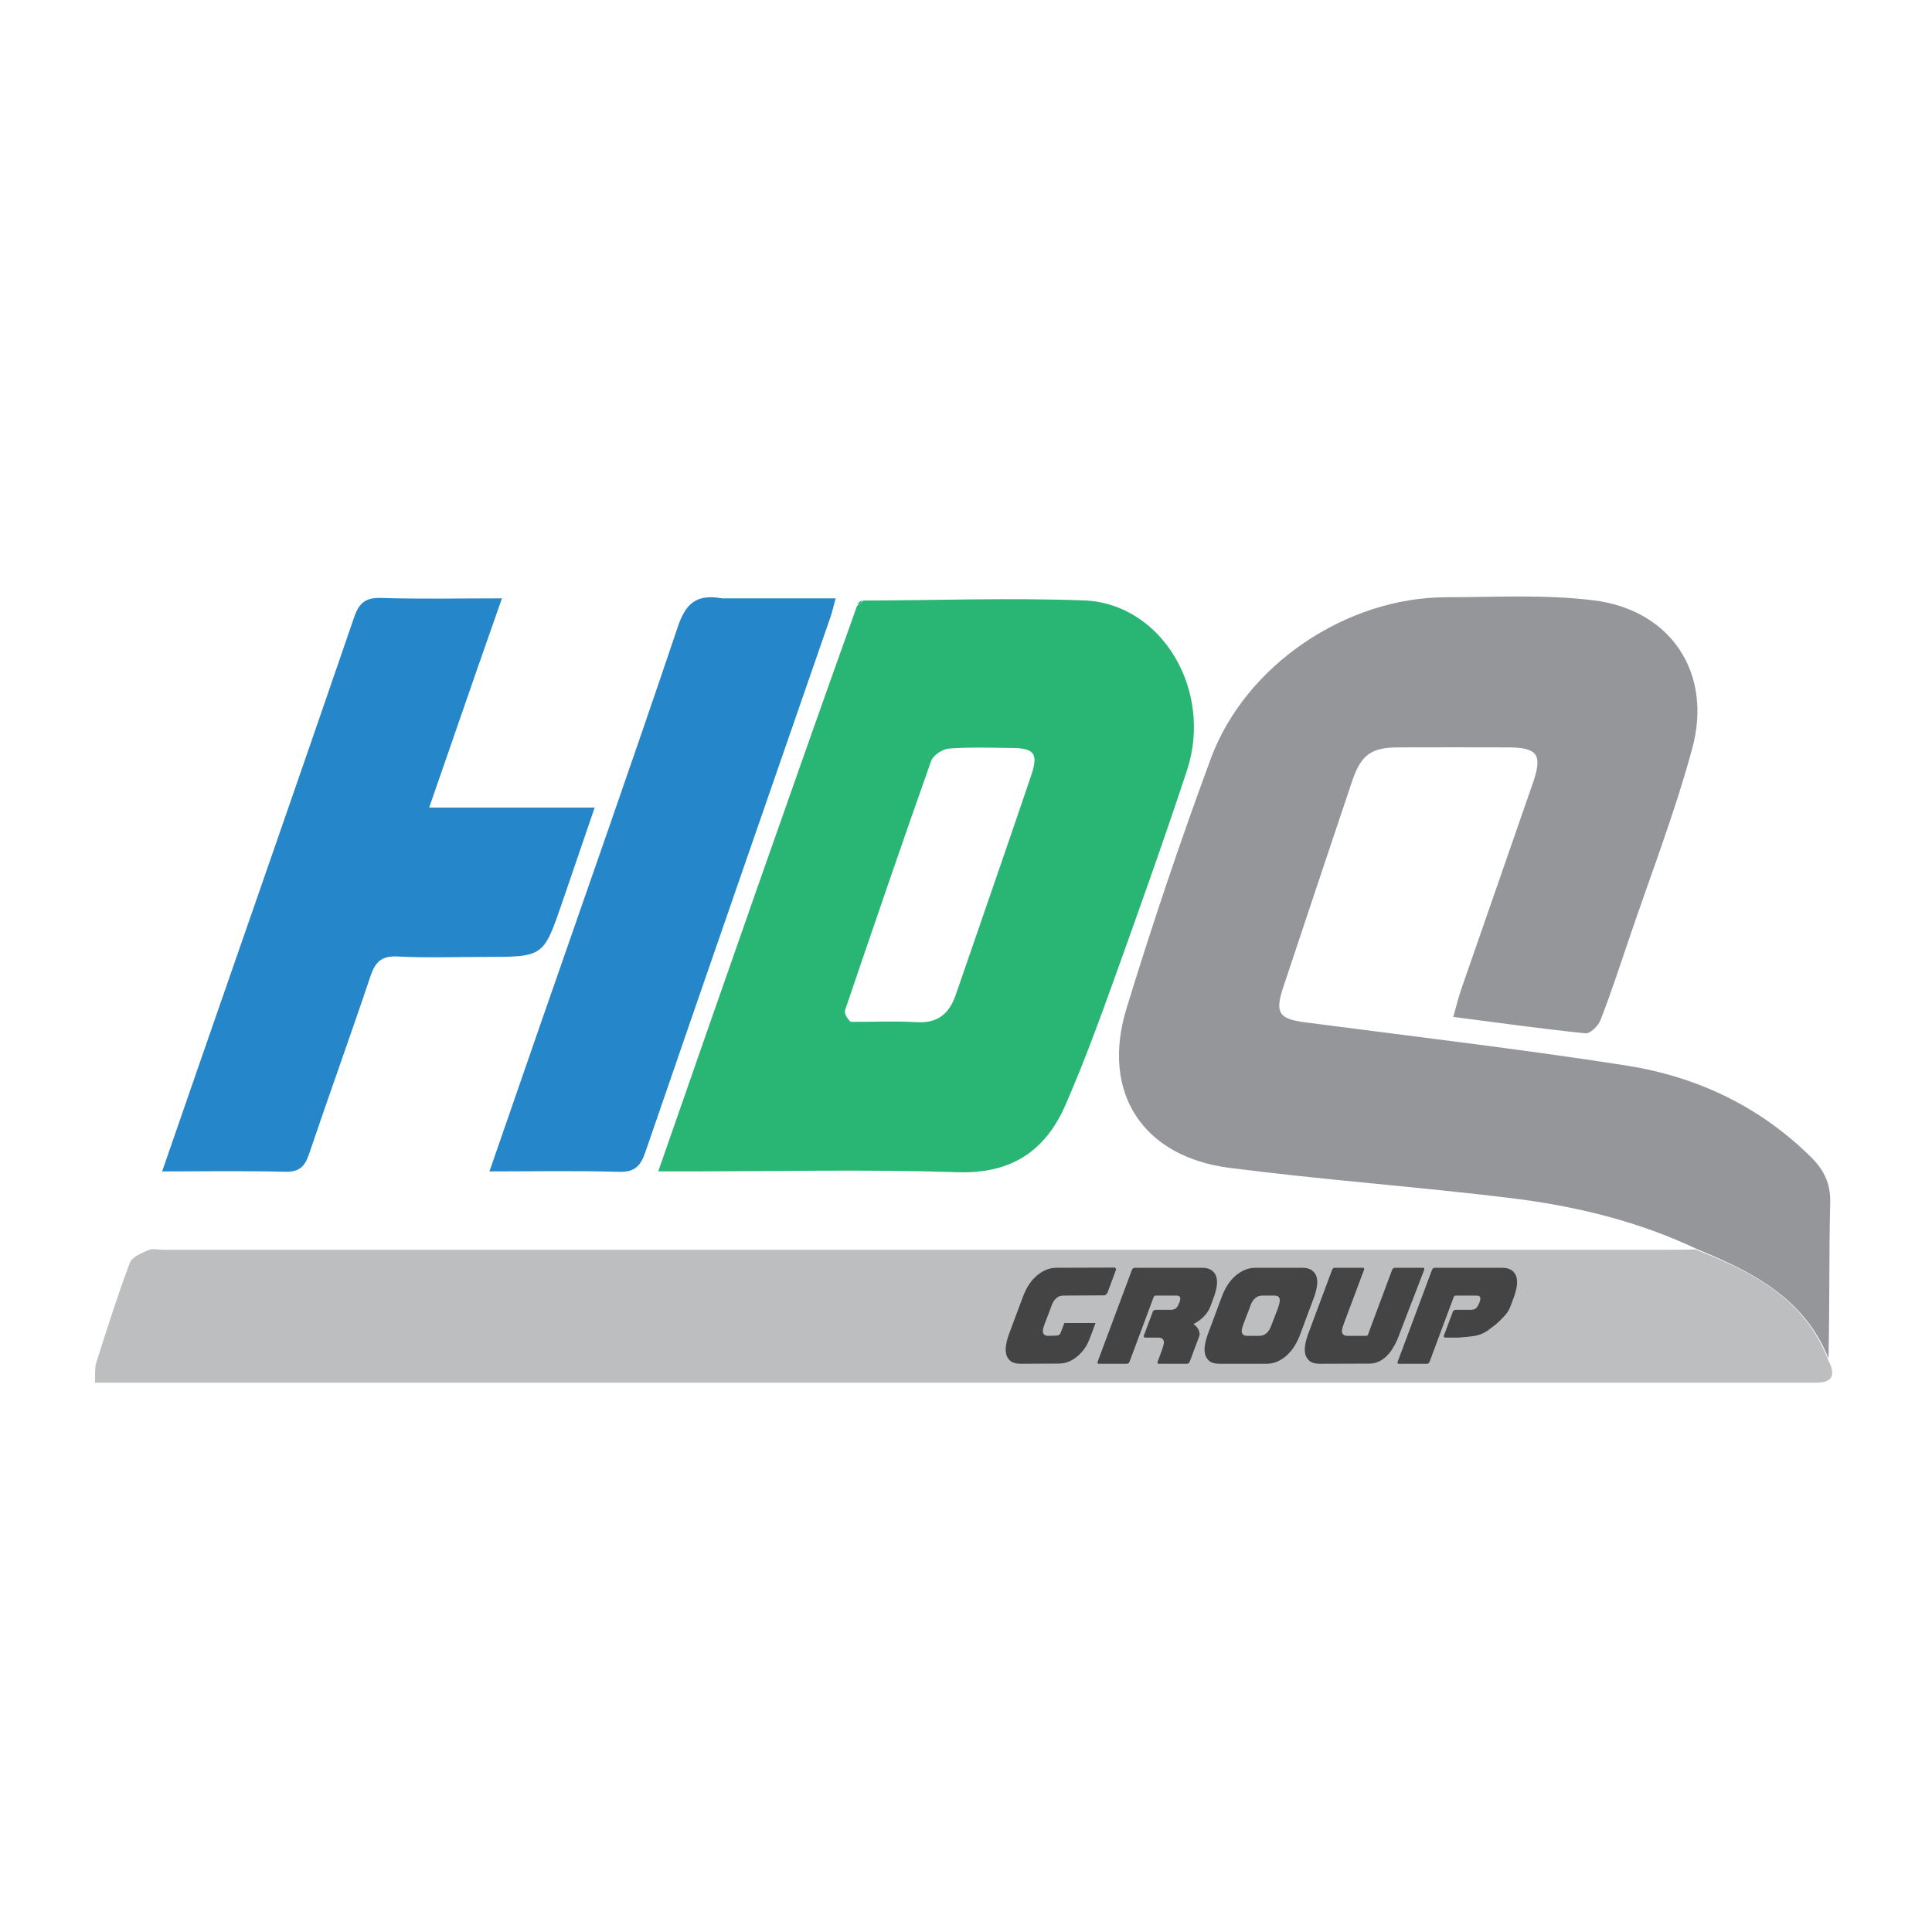
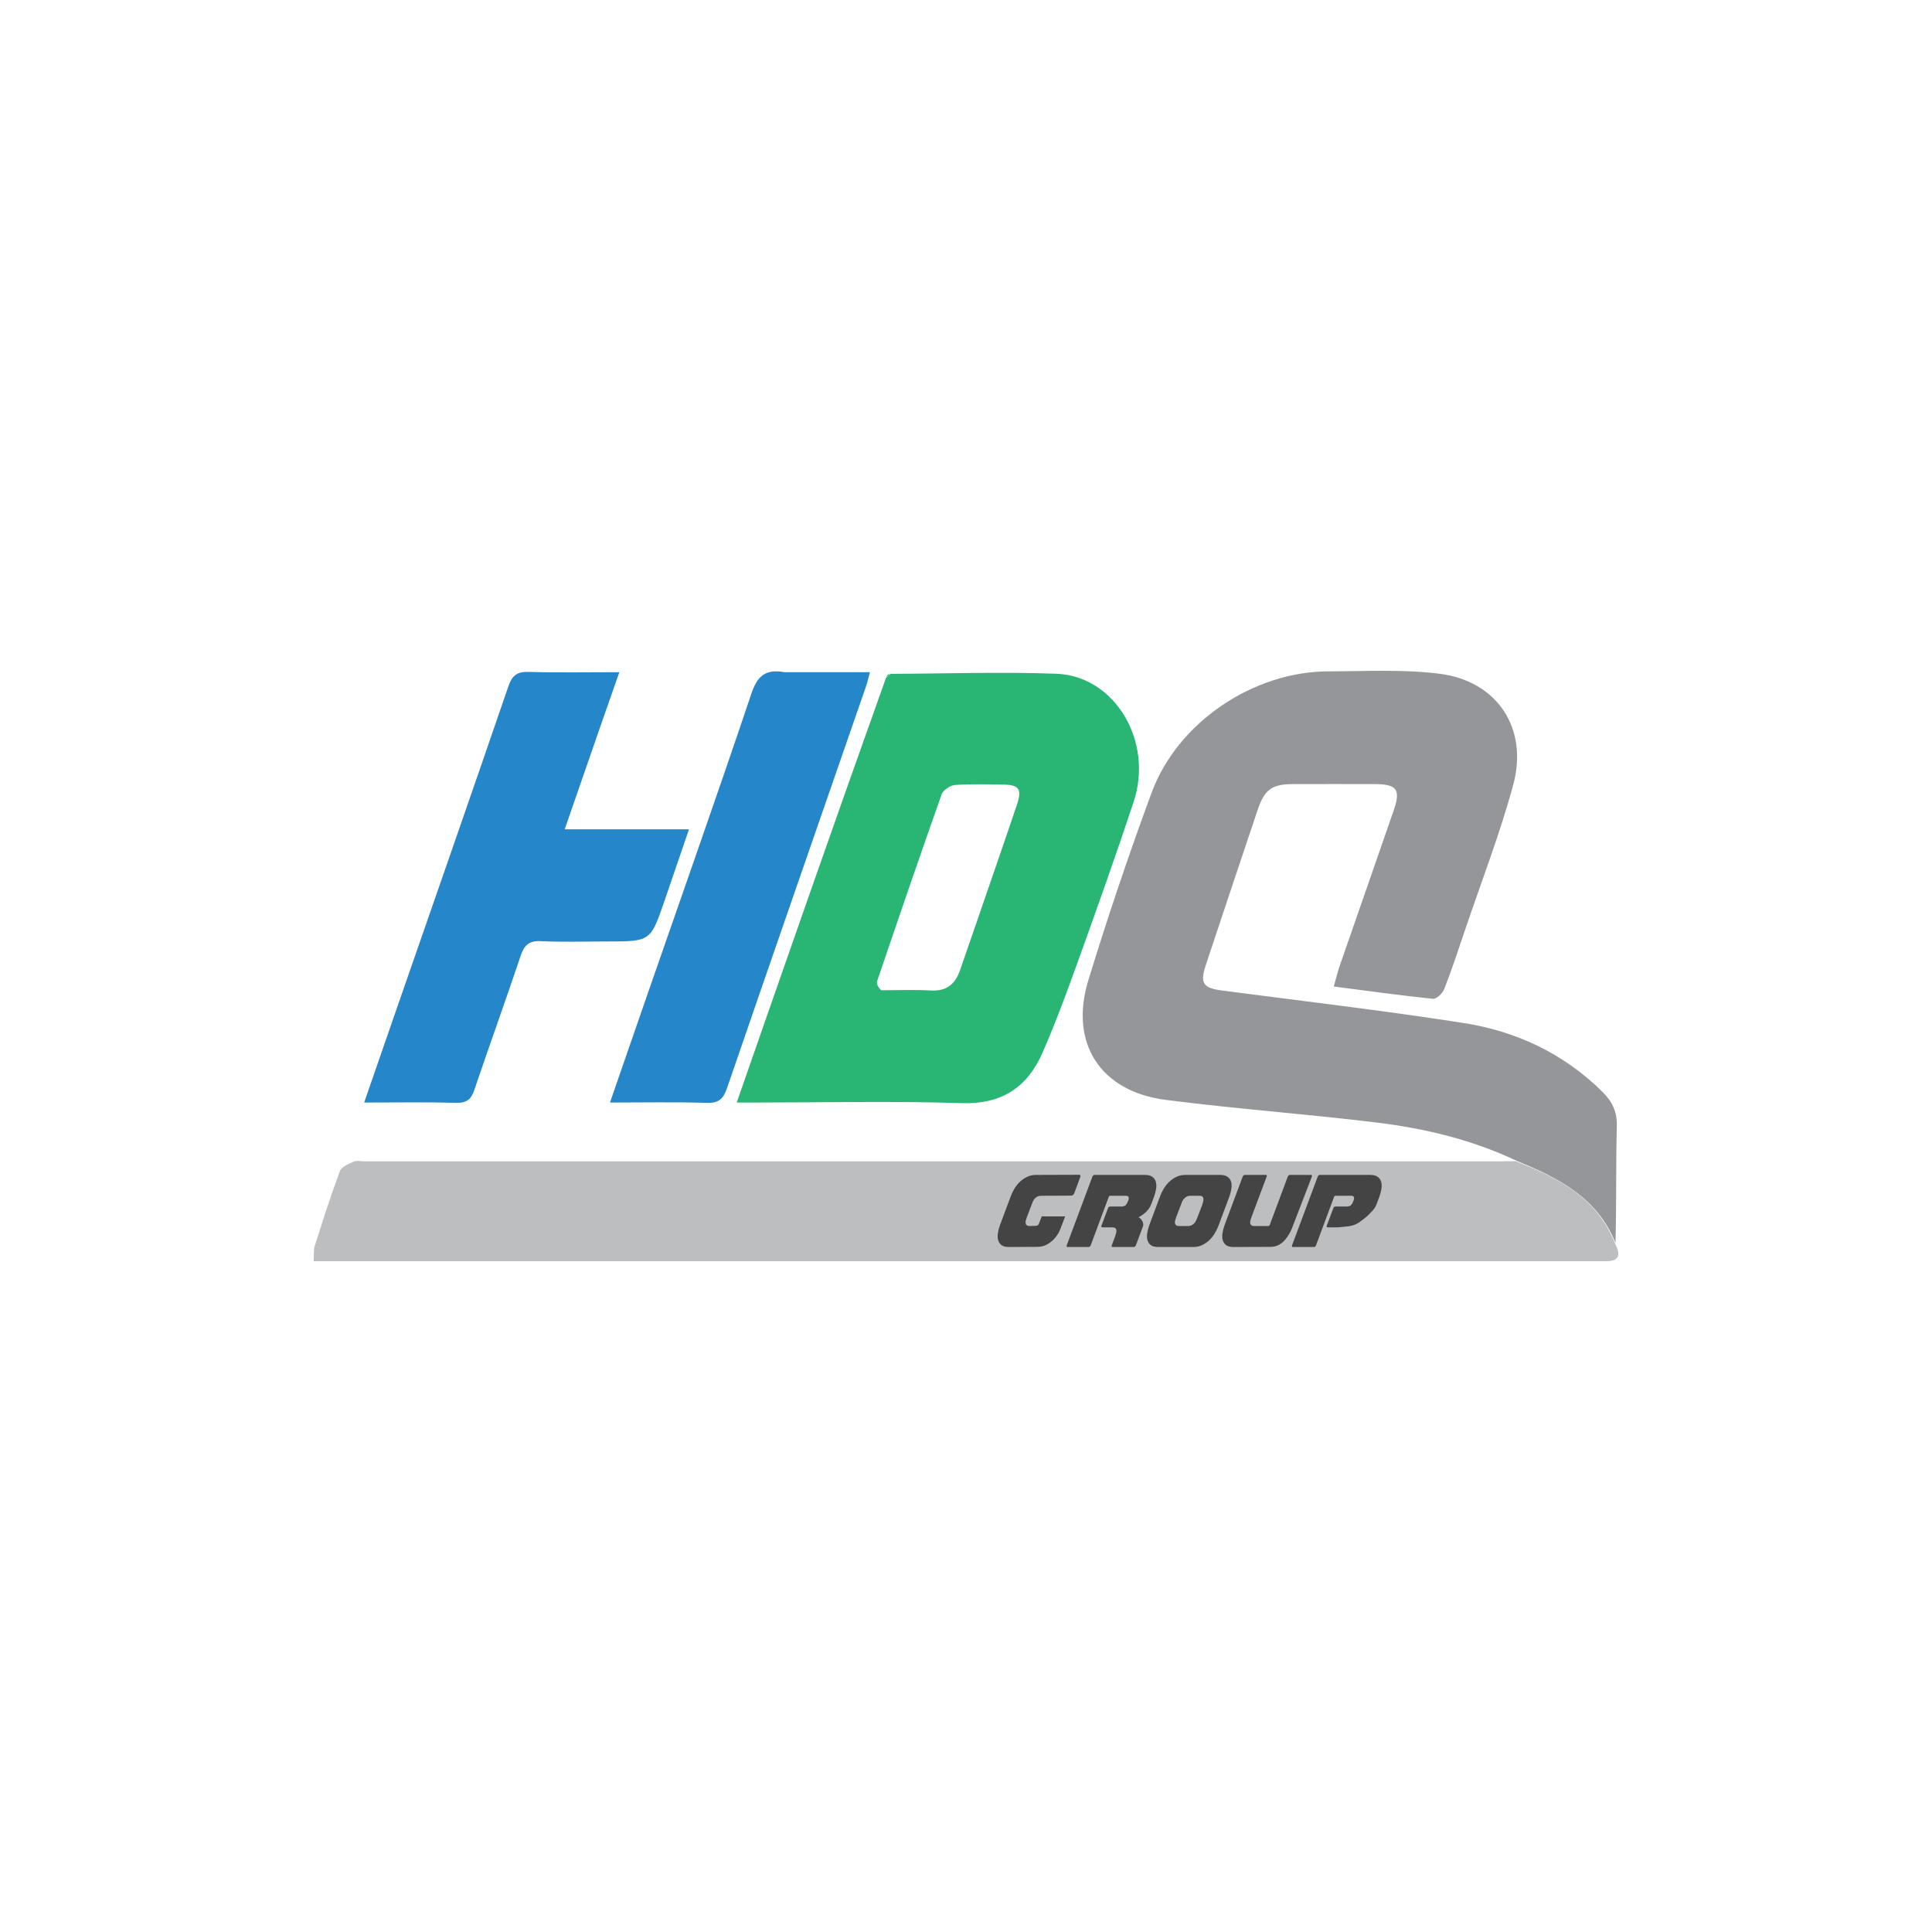
- <svg xmlns="http://www.w3.org/2000/svg" version="1.1" id="Layer_1" x="0px" y="0px" width="100%" viewBox="0 0 450 450" xml:space="preserve" height="100%">
+ <svg xmlns="http://www.w3.org/2000/svg" version="1.1" id="Layer_1" x="0px" y="0px" width="456" viewBox="0 0 450 450" xml:space="preserve" height="456">
  <defs id="defs16" />
-   <path fill="#95969a" opacity="1" stroke="none" d="m 395.396,291.001 c -13.811,-6.579 -28.529,-10.113 -43.572,-11.95 -21.786,-2.66 -43.709,-4.229 -65.474,-7.035 -20.255,-2.611 -29.945,-17.598 -23.974,-37.096 5.993,-19.568 12.538,-38.995 19.631,-58.192 8.068,-21.836 31.557,-37.59 54.832,-37.618 11.485,-0.014 23.098,-0.694 34.426,0.73 17.908,2.251 27.652,16.902 22.905,34.439 -4.122,15.231 -9.876,30.021 -14.938,44.996 -2.079,6.149 -4.105,12.322 -6.458,18.366 -0.515,1.323 -2.421,3.151 -3.511,3.039 -10.067,-1.033 -20.095,-2.441 -30.767,-3.821 0.706,-2.473 1.184,-4.51 1.865,-6.477 5.554,-16.043 11.172,-32.063 16.713,-48.11 2.246,-6.504 1.036,-8.169 -5.786,-8.19 -8.5,-0.026 -16.999,-0.025 -25.499,-0.001 -6.487,0.019 -8.782,1.692 -10.905,8.018 -5.35,15.937 -10.684,31.88 -15.986,47.833 -1.997,6.008 -1.024,7.387 5.111,8.191 24.896,3.263 49.849,6.177 74.653,10.038 16.428,2.557 31.154,9.46 43.185,21.385 2.971,2.944 4.561,6.111 4.446,10.564 -0.31,11.991 -0.098,23.996 -0.413,36.268 -5.556,-13.944 -17.638,-20.111 -30.486,-25.376 z" id="path2" />
-   <path fill="#bdbec0" opacity="1" stroke="none" d="m 394.89,291.016 c 13.353,5.25 25.435,11.417 30.972,25.832 1.847,3.57 0.807,5.259 -2.942,5.206 -1.166,-0.017 -2.333,-6.1e-4 -3.499,-6.1e-4 -130.122,1.5e-4 -260.245,2.1e-4 -390.367,2.4e-4 -2.129,0 -4.259,-10e-6 -6.944,-10e-6 0.118,-1.947 -0.081,-3.448 0.335,-4.754 2.472,-7.765 4.939,-15.54 7.789,-23.168 0.506,-1.355 2.712,-2.254 4.311,-2.955 0.978,-0.429 2.298,-0.08 3.464,-0.08 116.96,-7.9e-4 233.92,-10e-4 350.88,-0.005 1.832,-5e-5 3.664,-0.04 6.002,-0.076" id="path3" />
-   <path fill="#29b675" opacity="1" stroke="none" d="m 201.037,139.881 c 17.14,-0.061 34.3,-0.663 51.414,-0.035 18.134,0.666 30.192,20.927 23.998,39.665 -5.427,16.418 -11.239,32.712 -17.089,48.986 -3.484,9.691 -7.05,19.376 -11.161,28.811 -4.687,10.756 -12.615,16.127 -25.107,15.72 -21.121,-0.689 -42.281,-0.191 -63.424,-0.191 -1.807,-8e-5 -3.615,0 -6.351,0 15.407,-44.204 30.597,-87.784 46.301,-131.716 0.816,-0.647 1.118,-0.944 1.419,-1.24 m -2.904,98.133 c 5.157,0.003 10.328,-0.217 15.469,0.075 4.819,0.274 7.48,-2.012 8.962,-6.238 1.32,-3.764 2.613,-7.536 3.911,-11.308 4.595,-13.355 9.236,-26.695 13.754,-40.077 1.631,-4.832 0.652,-6.172 -4.221,-6.236 -4.99,-0.065 -9.998,-0.238 -14.963,0.121 -1.487,0.108 -3.685,1.548 -4.156,2.875 -6.83,19.263 -13.437,38.606 -20.017,57.957 -0.268,0.789 0.252,1.846 1.262,2.829 z" id="path4" />
-   <path fill="#2586c9" opacity="1" stroke="none" d="m 111.054,156.104 c -3.702,10.721 -7.294,21.064 -11.09,31.993 12.922,0 25.316,0 38.549,0 -2.681,7.833 -5.127,15 -7.587,22.163 -4.335,12.625 -4.339,12.624 -17.872,12.624 -6.825,-9e-5 -13.663,0.245 -20.471,-0.099 -3.73,-0.188 -5.182,1.272 -6.297,4.595 -4.652,13.872 -9.647,27.629 -14.327,41.491 -1.002,2.968 -2.364,4.14 -5.631,4.055 -9.293,-0.243 -18.597,-0.085 -28.563,-0.085 3.153,-9.106 6.121,-17.702 9.105,-26.293 11.891,-34.235 23.839,-68.45 35.599,-102.73 1.162,-3.388 2.649,-4.654 6.297,-4.542 9.12,0.28 18.253,0.092 28.144,0.092 -2.045,5.819 -3.896,11.088 -5.857,16.735 z" id="path5" />
-   <path fill="#2586c9" opacity="1" stroke="none" d="m 168.165,139.369 c 8.958,5.2e-4 17.436,5.2e-4 26.472,5.2e-4 -0.484,1.756 -0.784,3.14 -1.244,4.469 -14.373,41.499 -28.799,82.98 -43.077,124.511 -1.137,3.307 -2.518,4.708 -6.238,4.594 -9.794,-0.301 -19.604,-0.102 -30.073,-0.102 3.975,-11.478 7.763,-22.441 11.568,-33.397 10.808,-31.117 21.779,-62.18 32.285,-93.399 1.824,-5.421 4.287,-7.766 10.308,-6.677 z" id="path6" />
-   <path fill="#1bb26b" opacity="1" stroke="none" d="m 200.69,139.873 c 0.045,0.304 -0.256,0.6 -0.877,0.964 -0.036,-0.279 0.247,-0.626 0.877,-0.964 z" id="path7" />
-   <path d="m 247.779,301.762 c -0.496,0.002 -0.917,0.091 -1.264,0.274 -0.322,0.183 -0.607,0.422 -0.855,0.719 -0.223,0.274 -0.409,0.582 -0.558,0.924 -0.149,0.342 -0.273,0.673 -0.372,0.993 l -1.375,3.595 c -0.124,0.32 -0.235,0.651 -0.335,0.993 -0.099,0.342 -0.136,0.651 -0.112,0.924 0.025,0.274 0.136,0.502 0.335,0.685 0.198,0.183 0.533,0.287 1.004,0.274 l 1.579,-0.045 c 0.273,-0.008 0.508,-0.034 0.706,-0.103 0.223,-0.091 0.397,-0.285 0.52,-0.582 l 0.856,-2.259 7.263,0.003 c -0.297,0.822 -1.564,4.345 -2.059,5.166 -0.471,0.799 -1.028,1.518 -1.673,2.157 -0.644,0.616 -1.375,1.13 -2.193,1.541 -0.818,0.388 -1.722,0.577 -2.714,0.582 l -8.791,0.045 c -1.016,0.005 -1.784,-0.194 -2.305,-0.582 -0.52,-0.411 -0.867,-0.924 -1.041,-1.541 -0.173,-0.639 -0.198,-1.358 -0.074,-2.157 0.124,-0.822 0.335,-1.644 0.632,-2.465 l 3.308,-8.868 c 0.297,-0.822 0.682,-1.632 1.152,-2.431 0.496,-0.822 1.066,-1.541 1.71,-2.157 0.669,-0.639 1.413,-1.153 2.23,-1.541 0.843,-0.411 1.76,-0.613 2.751,-0.616 l 13.475,-0.045 c 0.149,-5e-4 0.248,0.069 0.297,0.205 0.074,0.137 0.074,0.297 0,0.479 l -1.896,5.102 c -0.074,0.183 -0.198,0.342 -0.372,0.479 -0.149,0.137 -0.297,0.205 -0.446,0.205 z m 34.981,0.274 c 0.297,-0.822 0.508,-1.632 0.632,-2.431 0.124,-0.822 0.099,-1.541 -0.074,-2.157 -0.173,-0.639 -0.533,-1.153 -1.078,-1.541 -0.52,-0.411 -1.276,-0.616 -2.268,-0.616 H 264.284 c -0.297,0 -0.52,0.194 -0.669,0.582 l -7.918,21.195 c -0.149,0.388 -0.074,0.582 0.223,0.582 h 6.58 c 0.273,0 0.483,-0.194 0.632,-0.582 l 5.576,-14.963 c 0.05,-0.114 0.099,-0.194 0.149,-0.24 0.074,-0.069 0.198,-0.103 0.372,-0.103 h 4.721 c 0.57,0 0.88,0.16 0.929,0.479 0.074,0.297 0.012,0.685 -0.186,1.164 -0.198,0.502 -0.421,0.902 -0.669,1.198 -0.223,0.274 -0.62,0.434 -1.19,0.479 h -3.532 c -0.421,0 -0.682,0.137 -0.781,0.411 l -2.119,5.65 c -0.074,0.274 0.087,0.411 0.483,0.411 h 3.011 c 0.446,0.023 0.756,0.137 0.929,0.342 0.173,0.183 0.26,0.411 0.26,0.685 0.025,0.274 -0.025,0.582 -0.149,0.924 -0.099,0.342 -0.198,0.662 -0.297,0.959 l -0.967,2.602 c -0.149,0.388 -0.074,0.582 0.223,0.582 h 6.58 c 0.297,0 0.52,-0.194 0.669,-0.582 l 2.193,-5.855 c 0.099,-0.274 0.112,-0.548 0.037,-0.822 -0.05,-0.297 -0.149,-0.571 -0.297,-0.822 -0.124,-0.251 -0.285,-0.468 -0.483,-0.651 -0.198,-0.205 -0.372,-0.354 -0.52,-0.445 h -0.074 v -0.069 c 0.942,-0.502 1.747,-1.096 2.416,-1.78 0.669,-0.685 1.152,-1.415 1.45,-2.191 z m 9.665,-6.745 c -0.991,0 -1.908,0.205 -2.751,0.616 -0.818,0.388 -1.561,0.902 -2.23,1.541 -0.644,0.616 -1.214,1.335 -1.71,2.157 -0.471,0.799 -0.855,1.609 -1.152,2.431 l -3.308,8.868 c -0.297,0.822 -0.508,1.644 -0.632,2.465 -0.124,0.799 -0.099,1.518 0.074,2.157 0.173,0.616 0.52,1.13 1.041,1.541 0.52,0.388 1.289,0.582 2.305,0.582 h 10.892 c 0.991,0 1.896,-0.194 2.714,-0.582 0.843,-0.411 1.586,-0.924 2.23,-1.541 0.669,-0.639 1.239,-1.358 1.71,-2.157 0.496,-0.822 0.892,-1.644 1.19,-2.465 l 3.308,-8.868 c 0.297,-0.822 0.508,-1.632 0.632,-2.431 0.124,-0.822 0.099,-1.541 -0.074,-2.157 -0.173,-0.639 -0.533,-1.153 -1.078,-1.541 -0.52,-0.411 -1.276,-0.616 -2.268,-0.616 z m 5.242,9.382 -1.375,3.595 c -0.124,0.32 -0.26,0.651 -0.409,0.993 -0.149,0.342 -0.335,0.651 -0.558,0.924 -0.223,0.274 -0.508,0.502 -0.855,0.685 -0.322,0.183 -0.719,0.274 -1.19,0.274 h -2.714 c -0.471,0 -0.805,-0.091 -1.004,-0.274 -0.198,-0.183 -0.31,-0.411 -0.335,-0.685 -0.025,-0.274 0.012,-0.582 0.112,-0.924 0.099,-0.342 0.211,-0.673 0.335,-0.993 l 1.375,-3.595 c 0.099,-0.32 0.223,-0.651 0.372,-0.993 0.149,-0.342 0.335,-0.651 0.558,-0.924 0.248,-0.297 0.533,-0.536 0.855,-0.719 0.347,-0.183 0.768,-0.274 1.264,-0.274 h 2.714 c 0.471,0 0.793,0.091 0.967,0.274 0.198,0.183 0.297,0.422 0.297,0.719 0.025,0.274 -0.012,0.582 -0.112,0.924 -0.099,0.342 -0.198,0.673 -0.297,0.993 z m 16.245,6.471 c -0.471,0 -0.805,-0.091 -1.004,-0.274 -0.198,-0.183 -0.31,-0.411 -0.335,-0.685 -0.025,-0.274 0.012,-0.582 0.112,-0.924 0.099,-0.342 0.211,-0.673 0.335,-0.993 l 4.647,-12.395 c 0.149,-0.388 0.087,-0.582 -0.186,-0.582 h -6.58 c -0.297,0 -0.52,0.194 -0.669,0.582 l -5.613,15.031 c -0.297,0.822 -0.508,1.644 -0.632,2.465 -0.124,0.799 -0.099,1.518 0.074,2.157 0.173,0.616 0.52,1.13 1.041,1.541 0.52,0.388 1.289,0.585 2.305,0.582 l 11.5,-0.036 c 3.086,-0.009 5.102,-2.382 6.513,-5.475 l 6.262,-16.265 c 0.149,-0.388 0.074,-0.582 -0.223,-0.582 h -6.58 c -0.297,0 -0.52,0.194 -0.669,0.582 l -5.576,14.963 c -0.05,0.114 -0.111,0.194 -0.186,0.24 -0.05,0.046 -0.149,0.068 -0.297,0.068 z m 38.735,-9.108 c 0.297,-0.822 0.508,-1.632 0.632,-2.431 0.124,-0.822 0.099,-1.541 -0.074,-2.157 -0.173,-0.639 -0.533,-1.153 -1.078,-1.541 -0.52,-0.411 -1.276,-0.616 -2.268,-0.616 h -15.687 c -0.297,0 -0.52,0.194 -0.669,0.582 l -7.918,21.195 c -0.149,0.388 -0.074,0.582 0.223,0.582 h 6.58 c 0.273,0 0.483,-0.194 0.632,-0.582 l 5.576,-14.963 c 0.05,-0.114 0.099,-0.194 0.149,-0.24 0.074,-0.069 0.198,-0.103 0.372,-0.103 h 4.721 c 0.57,0 0.88,0.16 0.929,0.479 0.074,0.297 0.012,0.685 -0.186,1.164 -0.198,0.502 -0.421,0.902 -0.669,1.198 -0.223,0.274 -0.62,0.434 -1.19,0.479 h -3.532 c -0.421,0 -0.682,0.137 -0.781,0.411 l -2.119,5.65 c -0.074,0.274 0.087,0.411 0.483,0.411 h 3.011 c 3.208,-0.32 4.528,-0.24 6.588,-1.536 l 1.891,-1.423 c 0.879,-0.725 1.372,-1.287 2.041,-1.972 0.669,-0.685 1.152,-1.415 1.45,-2.191 z" id="text1" style="font-size:35.323px;font-family:'Easy Ride Super-Italic';-inkscape-font-specification:'Easy Ride Super-Italic, Normal';fill:#444445;stroke-width:2.973" aria-label="GROUP" />
+   <path fill="#95969a" opacity="1" stroke="none" d="m 353.387,270.438 c -10.372,-4.94 -21.424,-7.594 -32.721,-8.974 -16.361,-1.998 -32.824,-3.176 -49.168,-5.283 -15.21,-1.961 -22.488,-13.215 -18.004,-27.858 4.5,-14.695 9.416,-29.284 14.742,-43.7 6.059,-16.398 23.698,-28.229 41.177,-28.25 8.625,-0.011 17.346,-0.521 25.853,0.548 13.448,1.691 20.765,12.693 17.201,25.862 -3.096,11.438 -7.416,22.545 -11.218,33.79 -1.561,4.618 -3.083,9.253 -4.849,13.792 -0.387,0.993 -1.818,2.366 -2.636,2.282 -7.56,-0.776 -15.09,-1.833 -23.105,-2.87 0.53,-1.857 0.889,-3.387 1.401,-4.864 4.171,-12.047 8.39,-24.078 12.551,-36.129 1.686,-4.884 0.778,-6.135 -4.345,-6.15 -6.383,-0.019 -12.766,-0.019 -19.149,-7.5e-4 -4.872,0.014 -6.595,1.271 -8.19,6.021 -4.018,11.968 -8.023,23.94 -12.005,35.921 -1.499,4.512 -0.769,5.547 3.838,6.151 18.696,2.451 37.435,4.639 56.062,7.538 12.337,1.92 23.395,7.104 32.43,16.059 2.231,2.211 3.425,4.589 3.339,7.933 -0.232,9.005 -0.073,18.02 -0.31,27.236 -4.173,-10.472 -13.245,-15.103 -22.894,-19.056 z" id="path2" style="stroke-width:0.751" />
+   <path fill="#bdbec0" opacity="1" stroke="none" d="m 353.008,270.449 c 10.028,3.942 19.1,8.573 23.259,19.399 1.387,2.681 0.606,3.949 -2.21,3.909 -0.876,-0.013 -1.752,-4.6e-4 -2.627,-4.6e-4 -97.717,1.1e-4 -195.434,1.6e-4 -293.151,1.8e-4 -1.599,0 -3.198,-10e-6 -5.215,-10e-6 0.088,-1.462 -0.061,-2.589 0.251,-3.57 1.856,-5.831 3.709,-11.67 5.849,-17.399 0.38,-1.017 2.036,-1.692 3.238,-2.219 0.735,-0.322 1.726,-0.06 2.601,-0.06 87.833,-6e-4 175.665,-7.5e-4 263.498,-0.004 1.376,-3e-5 2.752,-0.03 4.507,-0.057" id="path3" style="stroke-width:0.751" />
+   <path fill="#29b675" opacity="1" stroke="none" d="m 207.431,156.953 c 12.871,-0.046 25.758,-0.498 38.61,-0.026 13.618,0.5 22.673,15.715 18.021,29.787 -4.076,12.329 -8.44,24.565 -12.833,36.786 -2.616,7.277 -5.294,14.551 -8.382,21.636 -3.52,8.078 -9.473,12.111 -18.854,11.805 -15.861,-0.517 -31.751,-0.143 -47.629,-0.144 -1.357,-6e-5 -2.714,0 -4.769,0 11.57,-33.196 22.977,-65.923 34.77,-98.914 0.613,-0.486 0.839,-0.709 1.066,-0.931 m -2.181,73.694 c 3.873,0.002 7.756,-0.163 11.616,0.057 3.619,0.205 5.617,-1.511 6.73,-4.684 0.991,-2.826 1.962,-5.66 2.937,-8.492 3.451,-10.029 6.936,-20.047 10.329,-30.096 1.225,-3.629 0.49,-4.635 -3.17,-4.683 -3.748,-0.049 -7.508,-0.179 -11.237,0.091 -1.117,0.081 -2.767,1.163 -3.121,2.159 -5.129,14.466 -10.091,28.992 -15.032,43.524 -0.201,0.592 0.189,1.386 0.948,2.125 z" id="path4" style="stroke-width:0.751" />
+   <path fill="#2586c9" opacity="1" stroke="none" d="m 139.858,169.135 c -2.78,8.051 -5.477,15.818 -8.328,24.026 9.704,0 19.012,0 28.949,0 -2.013,5.882 -3.85,11.264 -5.697,16.643 -3.256,9.481 -3.258,9.48 -13.422,9.48 -5.125,-7e-5 -10.26,0.184 -15.373,-0.074 -2.801,-0.141 -3.892,0.955 -4.729,3.451 -3.493,10.417 -7.244,20.748 -10.759,31.159 -0.753,2.229 -1.775,3.109 -4.228,3.045 -6.979,-0.182 -13.965,-0.064 -21.449,-0.064 2.368,-6.838 4.597,-13.294 6.837,-19.745 8.93,-25.709 17.902,-51.403 26.733,-77.146 0.873,-2.544 1.989,-3.495 4.729,-3.411 6.848,0.21 13.708,0.069 21.135,0.069 -1.535,4.37 -2.926,8.327 -4.399,12.568 z" id="path5" style="stroke-width:0.751" />
+   <path fill="#2586c9" opacity="1" stroke="none" d="m 182.746,156.568 c 6.727,4e-4 13.094,4e-4 19.879,4e-4 -0.364,1.319 -0.589,2.358 -0.934,3.356 -10.794,31.164 -21.627,62.315 -32.349,93.503 -0.854,2.483 -1.891,3.536 -4.685,3.45 -7.355,-0.226 -14.722,-0.076 -22.584,-0.076 2.985,-8.62 5.83,-16.852 8.687,-25.08 8.116,-23.368 16.355,-46.695 24.245,-70.139 1.37,-4.071 3.219,-5.832 7.741,-5.014 z" id="path6" style="stroke-width:0.751" />
+   <path fill="#1bb26b" opacity="1" stroke="none" d="m 207.171,156.946 c 0.034,0.229 -0.193,0.451 -0.658,0.724 -0.027,-0.21 0.186,-0.47 0.658,-0.724 z" id="path7" style="stroke-width:0.751" />
+   <path d="m 242.533,278.519 c -0.372,0.002 -0.689,0.069 -0.949,0.206 -0.242,0.137 -0.456,0.317 -0.642,0.54 -0.168,0.206 -0.307,0.437 -0.419,0.694 -0.112,0.257 -0.205,0.506 -0.279,0.746 l -1.033,2.7 c -0.093,0.24 -0.177,0.489 -0.251,0.746 -0.074,0.257 -0.102,0.489 -0.084,0.694 0.019,0.206 0.102,0.377 0.251,0.514 0.149,0.137 0.4,0.216 0.754,0.206 l 1.186,-0.034 c 0.205,-0.006 0.382,-0.026 0.53,-0.077 0.168,-0.069 0.298,-0.214 0.391,-0.437 l 0.643,-1.697 5.454,0.002 c -0.223,0.617 -1.174,3.263 -1.546,3.88 -0.354,0.6 -0.772,1.14 -1.256,1.62 -0.484,0.463 -1.033,0.849 -1.647,1.157 -0.614,0.291 -1.293,0.433 -2.038,0.437 l -6.601,0.034 c -0.763,0.004 -1.34,-0.146 -1.731,-0.437 -0.391,-0.309 -0.651,-0.694 -0.782,-1.157 -0.13,-0.48 -0.149,-1.02 -0.056,-1.62 0.093,-0.617 0.251,-1.234 0.475,-1.851 l 2.485,-6.66 c 0.223,-0.617 0.512,-1.226 0.865,-1.826 0.372,-0.617 0.8,-1.157 1.284,-1.62 0.502,-0.48 1.061,-0.866 1.675,-1.157 0.633,-0.309 1.321,-0.46 2.066,-0.463 l 10.119,-0.034 c 0.112,-3.8e-4 0.186,0.051 0.223,0.154 0.056,0.103 0.056,0.223 0,0.36 l -1.424,3.831 c -0.056,0.137 -0.149,0.257 -0.279,0.36 -0.112,0.103 -0.223,0.154 -0.335,0.154 z m 26.269,0.206 c 0.223,-0.617 0.382,-1.226 0.475,-1.826 0.093,-0.617 0.074,-1.157 -0.056,-1.62 -0.13,-0.48 -0.4,-0.866 -0.81,-1.157 -0.391,-0.309 -0.958,-0.463 -1.703,-0.463 h -11.781 c -0.223,0 -0.391,0.146 -0.502,0.437 l -5.946,15.916 c -0.112,0.291 -0.056,0.437 0.168,0.437 h 4.941 c 0.205,0 0.363,-0.146 0.475,-0.437 l 4.187,-11.237 c 0.037,-0.086 0.074,-0.146 0.112,-0.18 0.056,-0.051 0.149,-0.077 0.279,-0.077 h 3.545 c 0.428,0 0.661,0.12 0.698,0.36 0.056,0.223 0.009,0.514 -0.14,0.874 -0.149,0.377 -0.316,0.677 -0.502,0.9 -0.167,0.206 -0.465,0.326 -0.893,0.36 h -2.652 c -0.316,0 -0.512,0.103 -0.586,0.309 l -1.591,4.243 c -0.056,0.206 0.065,0.309 0.363,0.309 h 2.261 c 0.335,0.017 0.568,0.103 0.698,0.257 0.13,0.137 0.195,0.309 0.195,0.514 0.018,0.206 -0.019,0.437 -0.112,0.694 -0.074,0.257 -0.149,0.497 -0.223,0.72 l -0.726,1.954 c -0.112,0.291 -0.056,0.437 0.167,0.437 h 4.941 c 0.223,0 0.391,-0.146 0.502,-0.437 l 1.647,-4.397 c 0.074,-0.206 0.084,-0.411 0.028,-0.617 -0.037,-0.223 -0.112,-0.429 -0.223,-0.617 -0.093,-0.189 -0.214,-0.351 -0.363,-0.489 -0.149,-0.154 -0.279,-0.266 -0.391,-0.334 h -0.056 v -0.051 c 0.707,-0.377 1.312,-0.823 1.815,-1.337 0.502,-0.514 0.865,-1.063 1.089,-1.646 z m 7.258,-5.065 c -0.744,0 -1.433,0.154 -2.066,0.463 -0.614,0.291 -1.172,0.677 -1.675,1.157 -0.484,0.463 -0.912,1.003 -1.284,1.62 -0.354,0.6 -0.642,1.209 -0.865,1.826 l -2.485,6.66 c -0.223,0.617 -0.382,1.234 -0.475,1.851 -0.093,0.6 -0.074,1.14 0.056,1.62 0.13,0.463 0.391,0.849 0.782,1.157 0.391,0.291 0.968,0.437 1.731,0.437 h 8.179 c 0.744,0 1.424,-0.146 2.038,-0.437 0.633,-0.309 1.191,-0.694 1.675,-1.157 0.502,-0.48 0.931,-1.02 1.284,-1.62 0.372,-0.617 0.67,-1.234 0.893,-1.851 l 2.485,-6.66 c 0.223,-0.617 0.382,-1.226 0.475,-1.826 0.093,-0.617 0.074,-1.157 -0.056,-1.62 -0.13,-0.48 -0.4,-0.866 -0.81,-1.157 -0.391,-0.309 -0.958,-0.463 -1.703,-0.463 z m 3.936,7.045 -1.033,2.7 c -0.093,0.24 -0.195,0.489 -0.307,0.746 -0.112,0.257 -0.251,0.489 -0.419,0.694 -0.167,0.206 -0.382,0.377 -0.642,0.514 -0.242,0.137 -0.54,0.206 -0.893,0.206 h -2.038 c -0.354,0 -0.605,-0.069 -0.754,-0.206 -0.149,-0.137 -0.233,-0.309 -0.251,-0.514 -0.019,-0.206 0.009,-0.437 0.084,-0.694 0.074,-0.257 0.158,-0.506 0.251,-0.746 l 1.033,-2.7 c 0.074,-0.24 0.168,-0.489 0.279,-0.746 0.112,-0.257 0.251,-0.489 0.419,-0.694 0.186,-0.223 0.4,-0.403 0.642,-0.54 0.261,-0.137 0.577,-0.206 0.949,-0.206 h 2.038 c 0.354,0 0.596,0.069 0.726,0.206 0.149,0.137 0.223,0.317 0.223,0.54 0.019,0.206 -0.009,0.437 -0.084,0.694 -0.074,0.257 -0.149,0.506 -0.223,0.746 z m 12.199,4.86 c -0.354,0 -0.605,-0.069 -0.754,-0.206 -0.149,-0.137 -0.233,-0.309 -0.251,-0.514 -0.019,-0.206 0.009,-0.437 0.084,-0.694 0.074,-0.257 0.158,-0.506 0.251,-0.746 l 3.49,-9.308 c 0.112,-0.291 0.065,-0.437 -0.14,-0.437 h -4.941 c -0.223,0 -0.391,0.146 -0.502,0.437 l -4.215,11.288 c -0.223,0.617 -0.382,1.234 -0.475,1.851 -0.093,0.6 -0.074,1.14 0.056,1.62 0.13,0.463 0.391,0.849 0.782,1.157 0.391,0.291 0.968,0.44 1.731,0.437 l 8.636,-0.027 c 2.317,-0.007 3.832,-1.789 4.891,-4.112 l 4.702,-12.215 c 0.112,-0.291 0.056,-0.437 -0.168,-0.437 h -4.941 c -0.223,0 -0.391,0.146 -0.502,0.437 l -4.187,11.237 c -0.037,0.086 -0.084,0.146 -0.14,0.18 -0.037,0.034 -0.112,0.051 -0.223,0.051 z m 29.089,-6.84 c 0.223,-0.617 0.382,-1.226 0.475,-1.826 0.093,-0.617 0.074,-1.157 -0.056,-1.62 -0.13,-0.48 -0.4,-0.866 -0.81,-1.157 -0.391,-0.309 -0.958,-0.463 -1.703,-0.463 h -11.781 c -0.223,0 -0.391,0.146 -0.502,0.437 l -5.946,15.916 c -0.112,0.291 -0.056,0.437 0.168,0.437 h 4.941 c 0.205,0 0.363,-0.146 0.475,-0.437 l 4.187,-11.237 c 0.037,-0.086 0.074,-0.146 0.112,-0.18 0.056,-0.051 0.149,-0.077 0.279,-0.077 h 3.545 c 0.428,0 0.661,0.12 0.698,0.36 0.056,0.223 0.009,0.514 -0.14,0.874 -0.149,0.377 -0.316,0.677 -0.502,0.9 -0.168,0.206 -0.465,0.326 -0.893,0.36 h -2.652 c -0.316,0 -0.512,0.103 -0.586,0.309 l -1.591,4.243 c -0.056,0.206 0.065,0.309 0.363,0.309 h 2.261 c 2.409,-0.241 3.401,-0.18 4.948,-1.153 l 1.42,-1.069 c 0.66,-0.545 1.03,-0.966 1.533,-1.481 0.502,-0.514 0.865,-1.063 1.089,-1.646 z" id="text1" style="font-size:35.323px;font-family:'Easy Ride Super-Italic';-inkscape-font-specification:'Easy Ride Super-Italic, Normal';fill:#444445;stroke-width:2.233" aria-label="GROUP" />
</svg>
